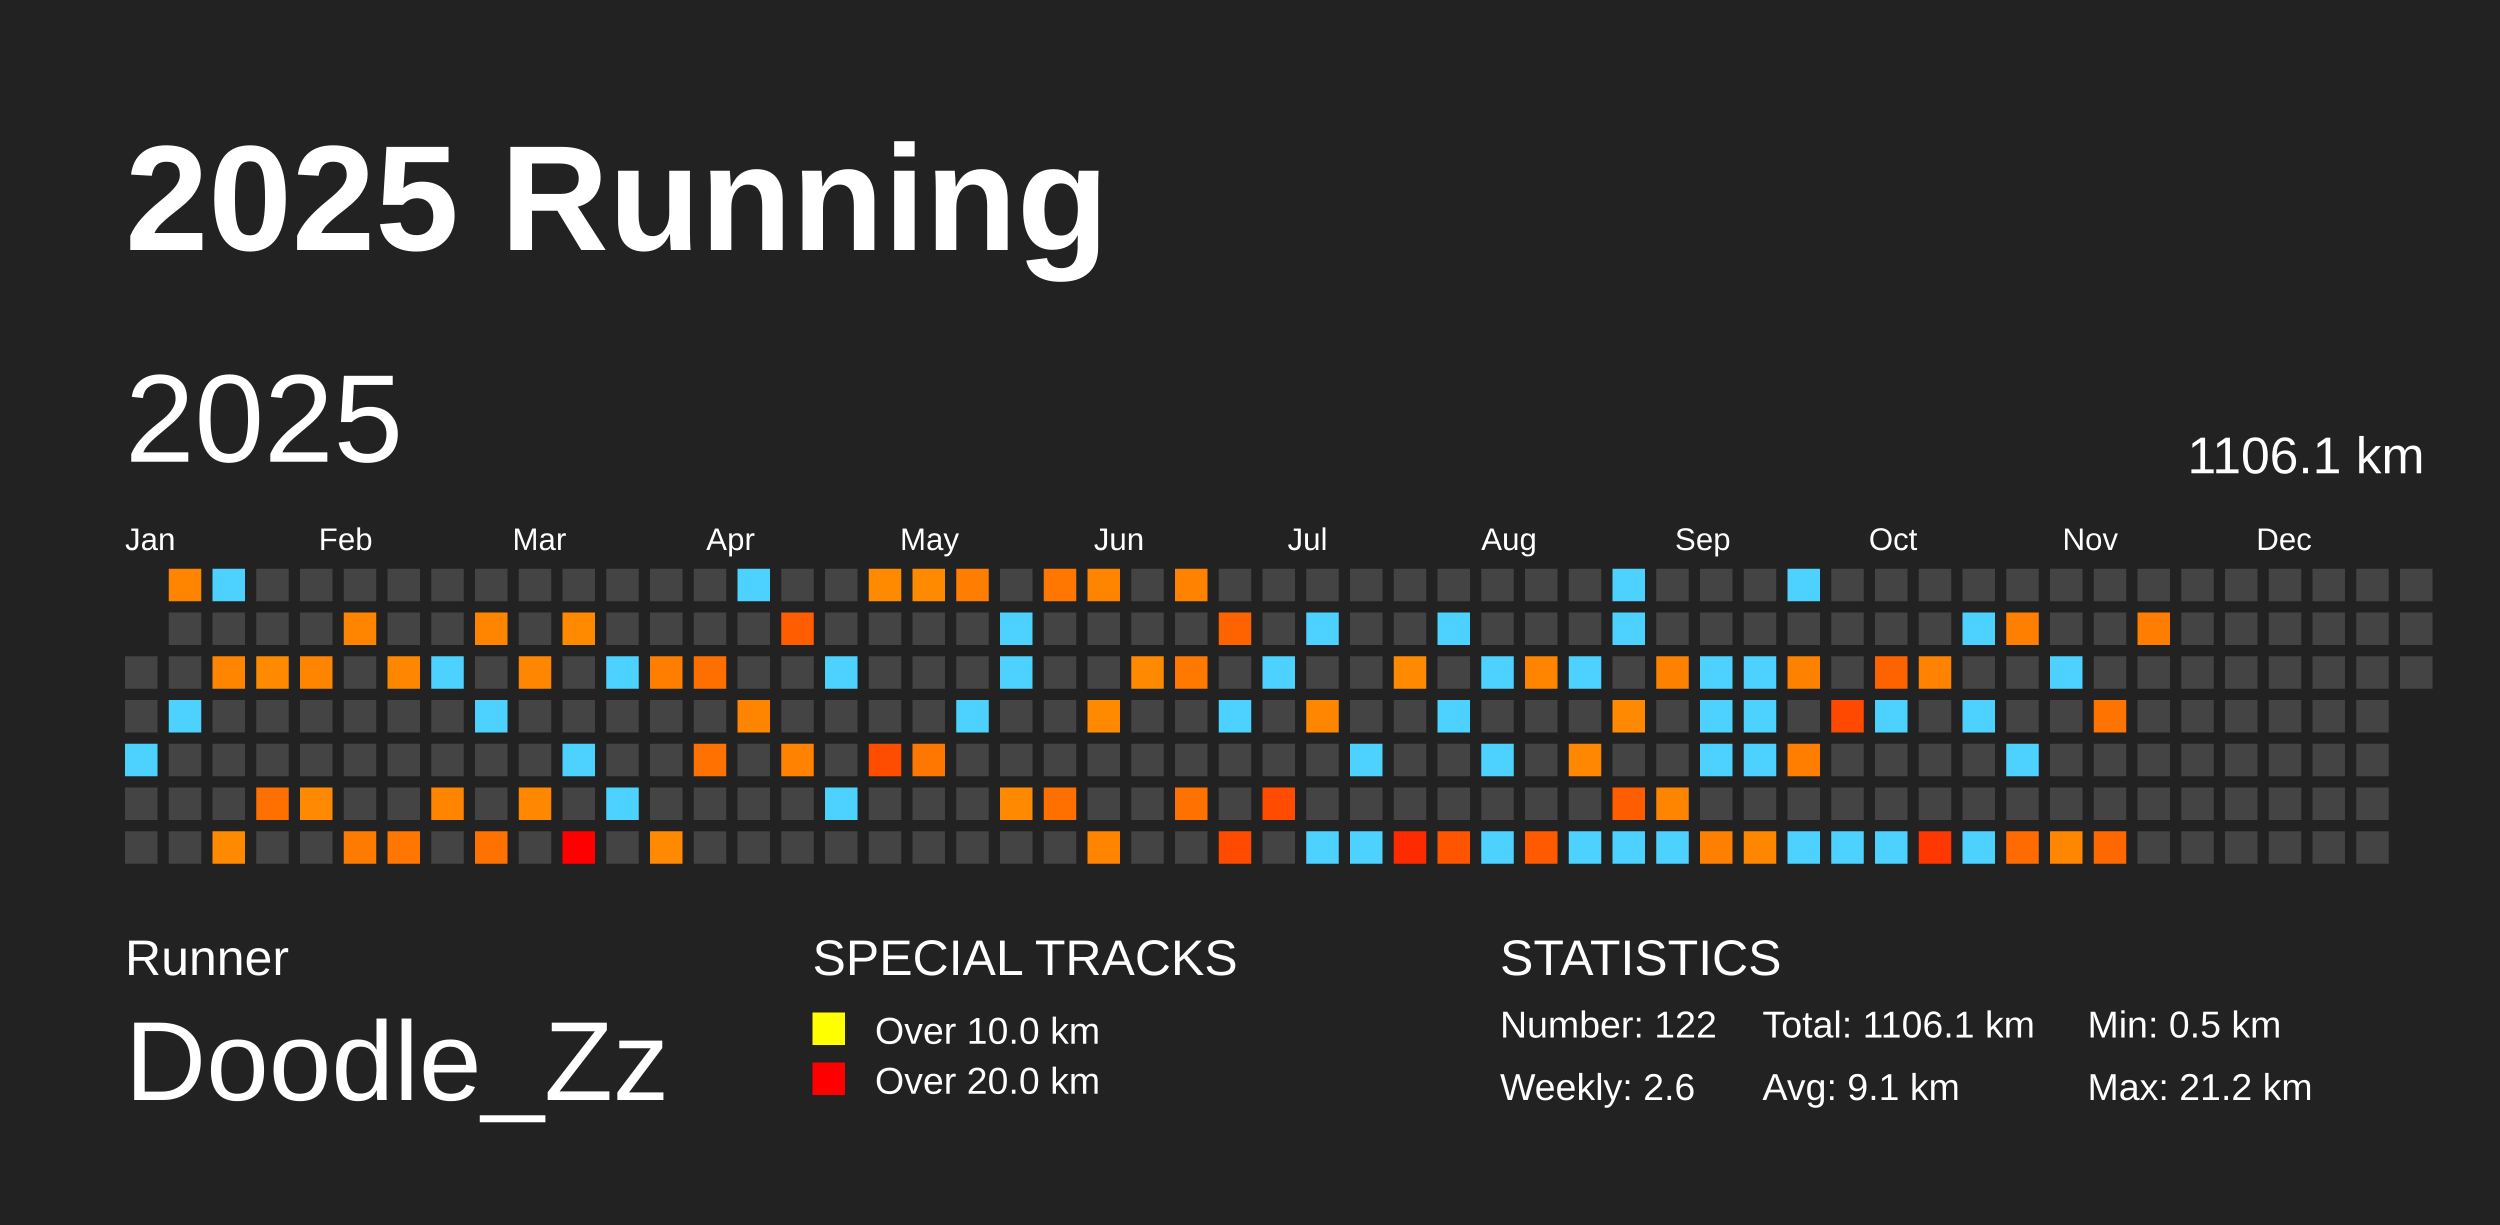
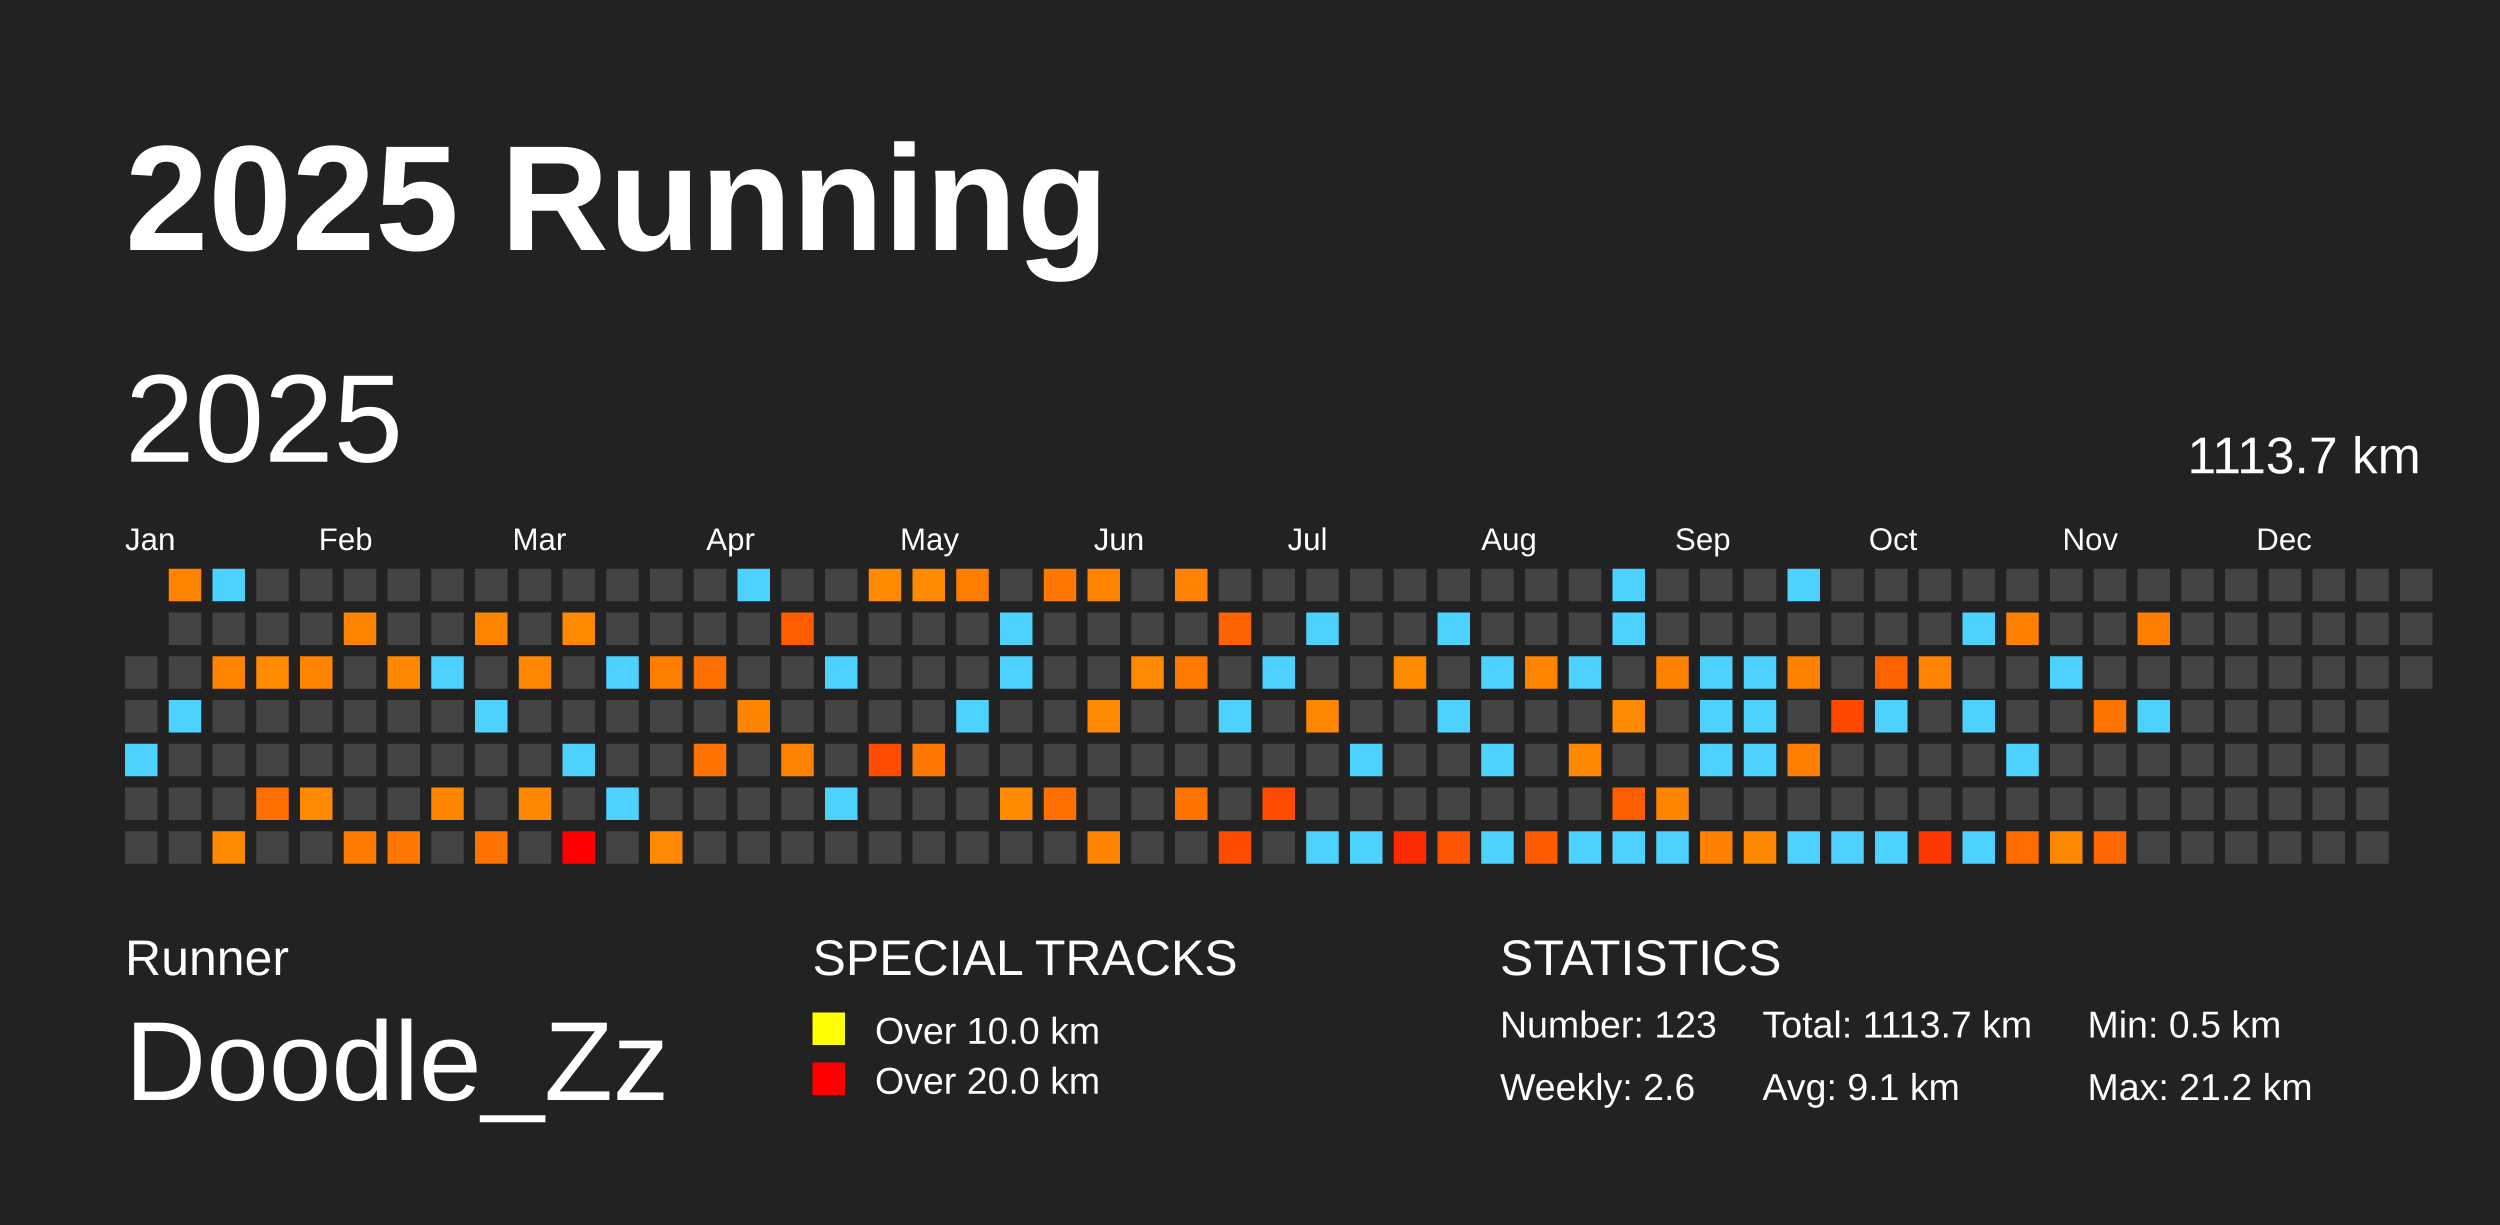
<svg xmlns="http://www.w3.org/2000/svg" baseProfile="full" height="98mm" version="1.1" viewBox="0,0,200,98" width="200mm">
  <defs />
  <rect fill="#222222" height="98" width="200" x="0" y="0" />
  <text fill="#FFFFFF" style="font-size:12px; font-family:Arial; font-weight:bold;" x="10" y="20">2025 Running</text>
  <text fill="#FFFFFF" style="font-size:4px; font-family:Arial" x="10" y="78">Runner</text>
  <text fill="#FFFFFF" style="font-size:9px; font-family:Arial" x="10" y="88">Doodle_Zz</text>
  <text fill="#FFFFFF" style="font-size:4px; font-family:Arial" x="65" y="78">SPECIAL TRACKS</text>
  <rect fill="yellow" height="2.6" width="2.6" x="65" y="81" />
  <text fill="#FFFFFF" style="font-size:3px; font-family:Arial" x="70" y="83.5">Over 10.0 km</text>
  <rect fill="red" height="2.6" width="2.6" x="65" y="85" />
  <text fill="#FFFFFF" style="font-size:3px; font-family:Arial" x="70" y="87.5">Over 20.0 km</text>
  <text fill="#FFFFFF" style="font-size:4px; font-family:Arial" x="120" y="78">STATISTICS</text>
-   <text fill="#FFFFFF" style="font-size:3px; font-family:Arial" x="120" y="83">Number: 122</text>
+   <text fill="#FFFFFF" style="font-size:3px; font-family:Arial" x="120" y="83">Number: 123</text>
  <text fill="#FFFFFF" style="font-size:3px; font-family:Arial" x="120" y="88">Weekly: 2.6</text>
-   <text fill="#FFFFFF" style="font-size:3px; font-family:Arial" x="141" y="83">Total: 1106.1 km</text>
+   <text fill="#FFFFFF" style="font-size:3px; font-family:Arial" x="141" y="83">Total: 1113.7 km</text>
  <text fill="#FFFFFF" style="font-size:3px; font-family:Arial" x="141" y="88">Avg: 9.1 km</text>
  <text fill="#FFFFFF" style="font-size:3px; font-family:Arial" x="167" y="83">Min: 0.5 km</text>
  <text fill="#FFFFFF" style="font-size:3px; font-family:Arial" x="167" y="88">Max: 21.2 km</text>
  <text dominant-baseline="hanging" fill="#FFFFFF" style="font-size:10.0px; font-family:Arial;" x="10" y="30">2025</text>
-   <text dominant-baseline="hanging" fill="#FFFFFF" style="font-size:4.125px; font-family:Arial;" x="175" y="35">1106.1 km</text>
+   <text dominant-baseline="hanging" fill="#FFFFFF" style="font-size:4.125px; font-family:Arial;" x="175" y="35">1113.7 km</text>
  <text fill="#FFFFFF" style="font-size:2.5px; font-family:Arial" x="10.0" y="44">Jan</text>
  <text fill="#FFFFFF" style="font-size:2.5px; font-family:Arial" x="25.5" y="44">Feb</text>
  <text fill="#FFFFFF" style="font-size:2.5px; font-family:Arial" x="41.0" y="44">Mar</text>
  <text fill="#FFFFFF" style="font-size:2.5px; font-family:Arial" x="56.5" y="44">Apr</text>
  <text fill="#FFFFFF" style="font-size:2.5px; font-family:Arial" x="72.0" y="44">May</text>
  <text fill="#FFFFFF" style="font-size:2.5px; font-family:Arial" x="87.5" y="44">Jun</text>
  <text fill="#FFFFFF" style="font-size:2.5px; font-family:Arial" x="103.0" y="44">Jul</text>
  <text fill="#FFFFFF" style="font-size:2.5px; font-family:Arial" x="118.5" y="44">Aug</text>
  <text fill="#FFFFFF" style="font-size:2.5px; font-family:Arial" x="134.0" y="44">Sep</text>
  <text fill="#FFFFFF" style="font-size:2.5px; font-family:Arial" x="149.5" y="44">Oct</text>
  <text fill="#FFFFFF" style="font-size:2.5px; font-family:Arial" x="165.0" y="44">Nov</text>
  <text fill="#FFFFFF" style="font-size:2.5px; font-family:Arial" x="180.5" y="44">Dec</text>
  <rect fill="#444444" height="2.6" width="2.6" x="10.0" y="52.5" />
  <rect fill="#444444" height="2.6" width="2.6" x="10.0" y="56.0" />
  <rect fill="#4dd2ff" height="2.6" width="2.6" x="10.0" y="59.5" />
  <rect fill="#444444" height="2.6" width="2.6" x="10.0" y="63.0" />
  <rect fill="#444444" height="2.6" width="2.6" x="10.0" y="66.5" />
  <rect fill="#ff8500" height="2.6" width="2.6" x="13.5" y="45.5" />
  <rect fill="#444444" height="2.6" width="2.6" x="13.5" y="49.0" />
  <rect fill="#444444" height="2.6" width="2.6" x="13.5" y="52.5" />
  <rect fill="#4dd2ff" height="2.6" width="2.6" x="13.5" y="56.0" />
  <rect fill="#444444" height="2.6" width="2.6" x="13.5" y="59.5" />
  <rect fill="#444444" height="2.6" width="2.6" x="13.5" y="63.0" />
  <rect fill="#444444" height="2.6" width="2.6" x="13.5" y="66.5" />
  <rect fill="#4dd2ff" height="2.6" width="2.6" x="17.0" y="45.5" />
  <rect fill="#444444" height="2.6" width="2.6" x="17.0" y="49.0" />
  <rect fill="#ff8400" height="2.6" width="2.6" x="17.0" y="52.5" />
  <rect fill="#444444" height="2.6" width="2.6" x="17.0" y="56.0" />
  <rect fill="#444444" height="2.6" width="2.6" x="17.0" y="59.5" />
  <rect fill="#444444" height="2.6" width="2.6" x="17.0" y="63.0" />
  <rect fill="#ff8a00" height="2.6" width="2.6" x="17.0" y="66.5" />
  <rect fill="#444444" height="2.6" width="2.6" x="20.5" y="45.5" />
  <rect fill="#444444" height="2.6" width="2.6" x="20.5" y="49.0" />
  <rect fill="#ff8a00" height="2.6" width="2.6" x="20.5" y="52.5" />
  <rect fill="#444444" height="2.6" width="2.6" x="20.5" y="56.0" />
  <rect fill="#444444" height="2.6" width="2.6" x="20.5" y="59.5" />
  <rect fill="#ff7000" height="2.6" width="2.6" x="20.5" y="63.0" />
  <rect fill="#444444" height="2.6" width="2.6" x="20.5" y="66.5" />
  <rect fill="#444444" height="2.6" width="2.6" x="24.0" y="45.5" />
  <rect fill="#444444" height="2.6" width="2.6" x="24.0" y="49.0" />
  <rect fill="#ff8400" height="2.6" width="2.6" x="24.0" y="52.5" />
  <rect fill="#444444" height="2.6" width="2.6" x="24.0" y="56.0" />
  <rect fill="#444444" height="2.6" width="2.6" x="24.0" y="59.5" />
  <rect fill="#ff8900" height="2.6" width="2.6" x="24.0" y="63.0" />
  <rect fill="#444444" height="2.6" width="2.6" x="24.0" y="66.5" />
  <rect fill="#444444" height="2.6" width="2.6" x="27.5" y="45.5" />
  <rect fill="#ff8400" height="2.6" width="2.6" x="27.5" y="49.0" />
  <rect fill="#444444" height="2.6" width="2.6" x="27.5" y="52.5" />
  <rect fill="#444444" height="2.6" width="2.6" x="27.5" y="56.0" />
  <rect fill="#444444" height="2.6" width="2.6" x="27.5" y="59.5" />
  <rect fill="#444444" height="2.6" width="2.6" x="27.5" y="63.0" />
  <rect fill="#ff7b00" height="2.6" width="2.6" x="27.5" y="66.5" />
  <rect fill="#444444" height="2.6" width="2.6" x="31.0" y="45.5" />
  <rect fill="#444444" height="2.6" width="2.6" x="31.0" y="49.0" />
  <rect fill="#ff8700" height="2.6" width="2.6" x="31.0" y="52.5" />
  <rect fill="#444444" height="2.6" width="2.6" x="31.0" y="56.0" />
  <rect fill="#444444" height="2.6" width="2.6" x="31.0" y="59.5" />
  <rect fill="#444444" height="2.6" width="2.6" x="31.0" y="63.0" />
  <rect fill="#ff7600" height="2.6" width="2.6" x="31.0" y="66.5" />
  <rect fill="#444444" height="2.6" width="2.6" x="34.5" y="45.5" />
  <rect fill="#444444" height="2.6" width="2.6" x="34.5" y="49.0" />
  <rect fill="#4dd2ff" height="2.6" width="2.6" x="34.5" y="52.5" />
  <rect fill="#444444" height="2.6" width="2.6" x="34.5" y="56.0" />
  <rect fill="#444444" height="2.6" width="2.6" x="34.5" y="59.5" />
  <rect fill="#ff8400" height="2.6" width="2.6" x="34.5" y="63.0" />
  <rect fill="#444444" height="2.6" width="2.6" x="34.5" y="66.5" />
  <rect fill="#444444" height="2.6" width="2.6" x="38.0" y="45.5" />
  <rect fill="#ff8500" height="2.6" width="2.6" x="38.0" y="49.0" />
  <rect fill="#444444" height="2.6" width="2.6" x="38.0" y="52.5" />
  <rect fill="#4dd2ff" height="2.6" width="2.6" x="38.0" y="56.0" />
  <rect fill="#444444" height="2.6" width="2.6" x="38.0" y="59.5" />
  <rect fill="#444444" height="2.6" width="2.6" x="38.0" y="63.0" />
  <rect fill="#ff7200" height="2.6" width="2.6" x="38.0" y="66.5" />
  <rect fill="#444444" height="2.6" width="2.6" x="41.5" y="45.5" />
  <rect fill="#444444" height="2.6" width="2.6" x="41.5" y="49.0" />
  <rect fill="#ff8600" height="2.6" width="2.6" x="41.5" y="52.5" />
  <rect fill="#444444" height="2.6" width="2.6" x="41.5" y="56.0" />
  <rect fill="#444444" height="2.6" width="2.6" x="41.5" y="59.5" />
  <rect fill="#ff8800" height="2.6" width="2.6" x="41.5" y="63.0" />
  <rect fill="#444444" height="2.6" width="2.6" x="41.5" y="66.5" />
  <rect fill="#444444" height="2.6" width="2.6" x="45.0" y="45.5" />
  <rect fill="#ff8a00" height="2.6" width="2.6" x="45.0" y="49.0" />
  <rect fill="#444444" height="2.6" width="2.6" x="45.0" y="52.5" />
  <rect fill="#444444" height="2.6" width="2.6" x="45.0" y="56.0" />
  <rect fill="#4dd2ff" height="2.6" width="2.6" x="45.0" y="59.5" />
  <rect fill="#444444" height="2.6" width="2.6" x="45.0" y="63.0" />
  <rect fill="red" height="2.6" width="2.6" x="45.0" y="66.5" />
  <rect fill="#444444" height="2.6" width="2.6" x="48.5" y="45.5" />
  <rect fill="#444444" height="2.6" width="2.6" x="48.5" y="49.0" />
  <rect fill="#4dd2ff" height="2.6" width="2.6" x="48.5" y="52.5" />
  <rect fill="#444444" height="2.6" width="2.6" x="48.5" y="56.0" />
  <rect fill="#444444" height="2.6" width="2.6" x="48.5" y="59.5" />
  <rect fill="#4dd2ff" height="2.6" width="2.6" x="48.5" y="63.0" />
  <rect fill="#444444" height="2.6" width="2.6" x="48.5" y="66.5" />
  <rect fill="#444444" height="2.6" width="2.6" x="52.0" y="45.5" />
  <rect fill="#444444" height="2.6" width="2.6" x="52.0" y="49.0" />
  <rect fill="#ff7e00" height="2.6" width="2.6" x="52.0" y="52.5" />
  <rect fill="#444444" height="2.6" width="2.6" x="52.0" y="56.0" />
  <rect fill="#444444" height="2.6" width="2.6" x="52.0" y="59.5" />
  <rect fill="#444444" height="2.6" width="2.6" x="52.0" y="63.0" />
  <rect fill="#ff8900" height="2.6" width="2.6" x="52.0" y="66.5" />
  <rect fill="#444444" height="2.6" width="2.6" x="55.5" y="45.5" />
  <rect fill="#444444" height="2.6" width="2.6" x="55.5" y="49.0" />
  <rect fill="#ff6f00" height="2.6" width="2.6" x="55.5" y="52.5" />
  <rect fill="#444444" height="2.6" width="2.6" x="55.5" y="56.0" />
  <rect fill="#ff7100" height="2.6" width="2.6" x="55.5" y="59.5" />
  <rect fill="#444444" height="2.6" width="2.6" x="55.5" y="63.0" />
  <rect fill="#444444" height="2.6" width="2.6" x="55.5" y="66.5" />
  <rect fill="#4dd2ff" height="2.6" width="2.6" x="59.0" y="45.5" />
  <rect fill="#444444" height="2.6" width="2.6" x="59.0" y="49.0" />
  <rect fill="#444444" height="2.6" width="2.6" x="59.0" y="52.5" />
  <rect fill="#ff8400" height="2.6" width="2.6" x="59.0" y="56.0" />
  <rect fill="#444444" height="2.6" width="2.6" x="59.0" y="59.5" />
  <rect fill="#444444" height="2.6" width="2.6" x="59.0" y="63.0" />
  <rect fill="#444444" height="2.6" width="2.6" x="59.0" y="66.5" />
  <rect fill="#444444" height="2.6" width="2.6" x="62.5" y="45.5" />
  <rect fill="#ff5d00" height="2.6" width="2.6" x="62.5" y="49.0" />
  <rect fill="#444444" height="2.6" width="2.6" x="62.5" y="52.5" />
  <rect fill="#444444" height="2.6" width="2.6" x="62.5" y="56.0" />
  <rect fill="#ff8200" height="2.6" width="2.6" x="62.5" y="59.5" />
  <rect fill="#444444" height="2.6" width="2.6" x="62.5" y="63.0" />
  <rect fill="#444444" height="2.6" width="2.6" x="62.5" y="66.5" />
  <rect fill="#444444" height="2.6" width="2.6" x="66.0" y="45.5" />
  <rect fill="#444444" height="2.6" width="2.6" x="66.0" y="49.0" />
  <rect fill="#4dd2ff" height="2.6" width="2.6" x="66.0" y="52.5" />
  <rect fill="#444444" height="2.6" width="2.6" x="66.0" y="56.0" />
  <rect fill="#444444" height="2.6" width="2.6" x="66.0" y="59.5" />
  <rect fill="#4dd2ff" height="2.6" width="2.6" x="66.0" y="63.0" />
  <rect fill="#444444" height="2.6" width="2.6" x="66.0" y="66.5" />
  <rect fill="#ff8a00" height="2.6" width="2.6" x="69.5" y="45.5" />
  <rect fill="#444444" height="2.6" width="2.6" x="69.5" y="49.0" />
  <rect fill="#444444" height="2.6" width="2.6" x="69.5" y="52.5" />
  <rect fill="#444444" height="2.6" width="2.6" x="69.5" y="56.0" />
  <rect fill="#ff4d00" height="2.6" width="2.6" x="69.5" y="59.5" />
  <rect fill="#444444" height="2.6" width="2.6" x="69.5" y="63.0" />
  <rect fill="#444444" height="2.6" width="2.6" x="69.5" y="66.5" />
  <rect fill="#ff8a00" height="2.6" width="2.6" x="73.0" y="45.5" />
  <rect fill="#444444" height="2.6" width="2.6" x="73.0" y="49.0" />
  <rect fill="#444444" height="2.6" width="2.6" x="73.0" y="52.5" />
  <rect fill="#444444" height="2.6" width="2.6" x="73.0" y="56.0" />
  <rect fill="#ff7600" height="2.6" width="2.6" x="73.0" y="59.5" />
  <rect fill="#444444" height="2.6" width="2.6" x="73.0" y="63.0" />
  <rect fill="#444444" height="2.6" width="2.6" x="73.0" y="66.5" />
  <rect fill="#ff7d00" height="2.6" width="2.6" x="76.5" y="45.5" />
  <rect fill="#444444" height="2.6" width="2.6" x="76.5" y="49.0" />
  <rect fill="#444444" height="2.6" width="2.6" x="76.5" y="52.5" />
  <rect fill="#4dd2ff" height="2.6" width="2.6" x="76.5" y="56.0" />
  <rect fill="#444444" height="2.6" width="2.6" x="76.5" y="59.5" />
  <rect fill="#444444" height="2.6" width="2.6" x="76.5" y="63.0" />
  <rect fill="#444444" height="2.6" width="2.6" x="76.5" y="66.5" />
  <rect fill="#444444" height="2.6" width="2.6" x="80.0" y="45.5" />
  <rect fill="#4dd2ff" height="2.6" width="2.6" x="80.0" y="49.0" />
  <rect fill="#4dd2ff" height="2.6" width="2.6" x="80.0" y="52.5" />
  <rect fill="#444444" height="2.6" width="2.6" x="80.0" y="56.0" />
  <rect fill="#444444" height="2.6" width="2.6" x="80.0" y="59.5" />
  <rect fill="#ff8a00" height="2.6" width="2.6" x="80.0" y="63.0" />
  <rect fill="#444444" height="2.6" width="2.6" x="80.0" y="66.5" />
  <rect fill="#ff7700" height="2.6" width="2.6" x="83.5" y="45.5" />
  <rect fill="#444444" height="2.6" width="2.6" x="83.5" y="49.0" />
  <rect fill="#444444" height="2.6" width="2.6" x="83.5" y="52.5" />
  <rect fill="#444444" height="2.6" width="2.6" x="83.5" y="56.0" />
  <rect fill="#444444" height="2.6" width="2.6" x="83.5" y="59.5" />
  <rect fill="#ff7000" height="2.6" width="2.6" x="83.5" y="63.0" />
  <rect fill="#444444" height="2.6" width="2.6" x="83.5" y="66.5" />
  <rect fill="#ff8400" height="2.6" width="2.6" x="87.0" y="45.5" />
  <rect fill="#444444" height="2.6" width="2.6" x="87.0" y="49.0" />
  <rect fill="#444444" height="2.6" width="2.6" x="87.0" y="52.5" />
  <rect fill="#ff8a00" height="2.6" width="2.6" x="87.0" y="56.0" />
  <rect fill="#444444" height="2.6" width="2.6" x="87.0" y="59.5" />
  <rect fill="#444444" height="2.6" width="2.6" x="87.0" y="63.0" />
  <rect fill="#ff8400" height="2.6" width="2.6" x="87.0" y="66.5" />
  <rect fill="#444444" height="2.6" width="2.6" x="90.5" y="45.5" />
  <rect fill="#444444" height="2.6" width="2.6" x="90.5" y="49.0" />
  <rect fill="#ff8900" height="2.6" width="2.6" x="90.5" y="52.5" />
  <rect fill="#444444" height="2.6" width="2.6" x="90.5" y="56.0" />
  <rect fill="#444444" height="2.6" width="2.6" x="90.5" y="59.5" />
  <rect fill="#444444" height="2.6" width="2.6" x="90.5" y="63.0" />
  <rect fill="#444444" height="2.6" width="2.6" x="90.5" y="66.5" />
  <rect fill="#ff8200" height="2.6" width="2.6" x="94.0" y="45.5" />
  <rect fill="#444444" height="2.6" width="2.6" x="94.0" y="49.0" />
  <rect fill="#ff7800" height="2.6" width="2.6" x="94.0" y="52.5" />
  <rect fill="#444444" height="2.6" width="2.6" x="94.0" y="56.0" />
  <rect fill="#444444" height="2.6" width="2.6" x="94.0" y="59.5" />
  <rect fill="#ff7200" height="2.6" width="2.6" x="94.0" y="63.0" />
  <rect fill="#444444" height="2.6" width="2.6" x="94.0" y="66.5" />
  <rect fill="#444444" height="2.6" width="2.6" x="97.5" y="45.5" />
  <rect fill="#ff6300" height="2.6" width="2.6" x="97.5" y="49.0" />
  <rect fill="#444444" height="2.6" width="2.6" x="97.5" y="52.5" />
  <rect fill="#4dd2ff" height="2.6" width="2.6" x="97.5" y="56.0" />
  <rect fill="#444444" height="2.6" width="2.6" x="97.5" y="59.5" />
  <rect fill="#444444" height="2.6" width="2.6" x="97.5" y="63.0" />
  <rect fill="#ff4b00" height="2.6" width="2.6" x="97.5" y="66.5" />
  <rect fill="#444444" height="2.6" width="2.6" x="101.0" y="45.5" />
  <rect fill="#444444" height="2.6" width="2.6" x="101.0" y="49.0" />
  <rect fill="#4dd2ff" height="2.6" width="2.6" x="101.0" y="52.5" />
  <rect fill="#444444" height="2.6" width="2.6" x="101.0" y="56.0" />
  <rect fill="#444444" height="2.6" width="2.6" x="101.0" y="59.5" />
  <rect fill="#ff4c00" height="2.6" width="2.6" x="101.0" y="63.0" />
  <rect fill="#444444" height="2.6" width="2.6" x="101.0" y="66.5" />
  <rect fill="#444444" height="2.6" width="2.6" x="104.5" y="45.5" />
  <rect fill="#4dd2ff" height="2.6" width="2.6" x="104.5" y="49.0" />
  <rect fill="#444444" height="2.6" width="2.6" x="104.5" y="52.5" />
  <rect fill="#ff8600" height="2.6" width="2.6" x="104.5" y="56.0" />
  <rect fill="#444444" height="2.6" width="2.6" x="104.5" y="59.5" />
  <rect fill="#444444" height="2.6" width="2.6" x="104.5" y="63.0" />
  <rect fill="#4dd2ff" height="2.6" width="2.6" x="104.5" y="66.5" />
  <rect fill="#444444" height="2.6" width="2.6" x="108.0" y="45.5" />
  <rect fill="#444444" height="2.6" width="2.6" x="108.0" y="49.0" />
  <rect fill="#444444" height="2.6" width="2.6" x="108.0" y="52.5" />
  <rect fill="#444444" height="2.6" width="2.6" x="108.0" y="56.0" />
  <rect fill="#4dd2ff" height="2.6" width="2.6" x="108.0" y="59.5" />
  <rect fill="#444444" height="2.6" width="2.6" x="108.0" y="63.0" />
  <rect fill="#4dd2ff" height="2.6" width="2.6" x="108.0" y="66.5" />
  <rect fill="#444444" height="2.6" width="2.6" x="111.5" y="45.5" />
  <rect fill="#444444" height="2.6" width="2.6" x="111.5" y="49.0" />
  <rect fill="#ff8a00" height="2.6" width="2.6" x="111.5" y="52.5" />
  <rect fill="#444444" height="2.6" width="2.6" x="111.5" y="56.0" />
  <rect fill="#444444" height="2.6" width="2.6" x="111.5" y="59.5" />
  <rect fill="#444444" height="2.6" width="2.6" x="111.5" y="63.0" />
  <rect fill="#ff2b00" height="2.6" width="2.6" x="111.5" y="66.5" />
  <rect fill="#444444" height="2.6" width="2.6" x="115.0" y="45.5" />
  <rect fill="#4dd2ff" height="2.6" width="2.6" x="115.0" y="49.0" />
  <rect fill="#444444" height="2.6" width="2.6" x="115.0" y="52.5" />
  <rect fill="#4dd2ff" height="2.6" width="2.6" x="115.0" y="56.0" />
  <rect fill="#444444" height="2.6" width="2.6" x="115.0" y="59.5" />
  <rect fill="#444444" height="2.6" width="2.6" x="115.0" y="63.0" />
  <rect fill="#ff5500" height="2.6" width="2.6" x="115.0" y="66.5" />
  <rect fill="#444444" height="2.6" width="2.6" x="118.5" y="45.5" />
  <rect fill="#444444" height="2.6" width="2.6" x="118.5" y="49.0" />
  <rect fill="#4dd2ff" height="2.6" width="2.6" x="118.5" y="52.5" />
  <rect fill="#444444" height="2.6" width="2.6" x="118.5" y="56.0" />
  <rect fill="#4dd2ff" height="2.6" width="2.6" x="118.5" y="59.5" />
  <rect fill="#444444" height="2.6" width="2.6" x="118.5" y="63.0" />
  <rect fill="#4dd2ff" height="2.6" width="2.6" x="118.5" y="66.5" />
  <rect fill="#444444" height="2.6" width="2.6" x="122.0" y="45.5" />
  <rect fill="#444444" height="2.6" width="2.6" x="122.0" y="49.0" />
  <rect fill="#ff8500" height="2.6" width="2.6" x="122.0" y="52.5" />
  <rect fill="#444444" height="2.6" width="2.6" x="122.0" y="56.0" />
  <rect fill="#444444" height="2.6" width="2.6" x="122.0" y="59.5" />
  <rect fill="#444444" height="2.6" width="2.6" x="122.0" y="63.0" />
  <rect fill="#ff5a00" height="2.6" width="2.6" x="122.0" y="66.5" />
  <rect fill="#444444" height="2.6" width="2.6" x="125.5" y="45.5" />
  <rect fill="#444444" height="2.6" width="2.6" x="125.5" y="49.0" />
  <rect fill="#4dd2ff" height="2.6" width="2.6" x="125.5" y="52.5" />
  <rect fill="#444444" height="2.6" width="2.6" x="125.5" y="56.0" />
  <rect fill="#ff8800" height="2.6" width="2.6" x="125.5" y="59.5" />
  <rect fill="#444444" height="2.6" width="2.6" x="125.5" y="63.0" />
  <rect fill="#4dd2ff" height="2.6" width="2.6" x="125.5" y="66.5" />
  <rect fill="#4dd2ff" height="2.6" width="2.6" x="129.0" y="45.5" />
  <rect fill="#4dd2ff" height="2.6" width="2.6" x="129.0" y="49.0" />
  <rect fill="#444444" height="2.6" width="2.6" x="129.0" y="52.5" />
  <rect fill="#ff8900" height="2.6" width="2.6" x="129.0" y="56.0" />
  <rect fill="#444444" height="2.6" width="2.6" x="129.0" y="59.5" />
  <rect fill="#ff5e00" height="2.6" width="2.6" x="129.0" y="63.0" />
  <rect fill="#4dd2ff" height="2.6" width="2.6" x="129.0" y="66.5" />
  <rect fill="#444444" height="2.6" width="2.6" x="132.5" y="45.5" />
  <rect fill="#444444" height="2.6" width="2.6" x="132.5" y="49.0" />
  <rect fill="#ff8100" height="2.6" width="2.6" x="132.5" y="52.5" />
  <rect fill="#444444" height="2.6" width="2.6" x="132.5" y="56.0" />
  <rect fill="#444444" height="2.6" width="2.6" x="132.5" y="59.5" />
  <rect fill="#ff8500" height="2.6" width="2.6" x="132.5" y="63.0" />
  <rect fill="#4dd2ff" height="2.6" width="2.6" x="132.5" y="66.5" />
  <rect fill="#444444" height="2.6" width="2.6" x="136.0" y="45.5" />
  <rect fill="#444444" height="2.6" width="2.6" x="136.0" y="49.0" />
  <rect fill="#4dd2ff" height="2.6" width="2.6" x="136.0" y="52.5" />
  <rect fill="#4dd2ff" height="2.6" width="2.6" x="136.0" y="56.0" />
  <rect fill="#4dd2ff" height="2.6" width="2.6" x="136.0" y="59.5" />
  <rect fill="#444444" height="2.6" width="2.6" x="136.0" y="63.0" />
  <rect fill="#ff8000" height="2.6" width="2.6" x="136.0" y="66.5" />
  <rect fill="#444444" height="2.6" width="2.6" x="139.5" y="45.5" />
  <rect fill="#444444" height="2.6" width="2.6" x="139.5" y="49.0" />
  <rect fill="#4dd2ff" height="2.6" width="2.6" x="139.5" y="52.5" />
  <rect fill="#4dd2ff" height="2.6" width="2.6" x="139.5" y="56.0" />
  <rect fill="#4dd2ff" height="2.6" width="2.6" x="139.5" y="59.5" />
  <rect fill="#444444" height="2.6" width="2.6" x="139.5" y="63.0" />
  <rect fill="#ff8700" height="2.6" width="2.6" x="139.5" y="66.5" />
  <rect fill="#4dd2ff" height="2.6" width="2.6" x="143.0" y="45.5" />
  <rect fill="#444444" height="2.6" width="2.6" x="143.0" y="49.0" />
  <rect fill="#ff8100" height="2.6" width="2.6" x="143.0" y="52.5" />
  <rect fill="#444444" height="2.6" width="2.6" x="143.0" y="56.0" />
  <rect fill="#ff7e00" height="2.6" width="2.6" x="143.0" y="59.5" />
  <rect fill="#444444" height="2.6" width="2.6" x="143.0" y="63.0" />
  <rect fill="#4dd2ff" height="2.6" width="2.6" x="143.0" y="66.5" />
  <rect fill="#444444" height="2.6" width="2.6" x="146.5" y="45.5" />
  <rect fill="#444444" height="2.6" width="2.6" x="146.5" y="49.0" />
  <rect fill="#444444" height="2.6" width="2.6" x="146.5" y="52.5" />
  <rect fill="#ff4900" height="2.6" width="2.6" x="146.5" y="56.0" />
  <rect fill="#444444" height="2.6" width="2.6" x="146.5" y="59.5" />
  <rect fill="#444444" height="2.6" width="2.6" x="146.5" y="63.0" />
  <rect fill="#4dd2ff" height="2.6" width="2.6" x="146.5" y="66.5" />
  <rect fill="#444444" height="2.6" width="2.6" x="150.0" y="45.5" />
  <rect fill="#444444" height="2.6" width="2.6" x="150.0" y="49.0" />
  <rect fill="#ff6300" height="2.6" width="2.6" x="150.0" y="52.5" />
  <rect fill="#4dd2ff" height="2.6" width="2.6" x="150.0" y="56.0" />
  <rect fill="#444444" height="2.6" width="2.6" x="150.0" y="59.5" />
  <rect fill="#444444" height="2.6" width="2.6" x="150.0" y="63.0" />
  <rect fill="#4dd2ff" height="2.6" width="2.6" x="150.0" y="66.5" />
  <rect fill="#444444" height="2.6" width="2.6" x="153.5" y="45.5" />
  <rect fill="#444444" height="2.6" width="2.6" x="153.5" y="49.0" />
  <rect fill="#ff8200" height="2.6" width="2.6" x="153.5" y="52.5" />
  <rect fill="#444444" height="2.6" width="2.6" x="153.5" y="56.0" />
  <rect fill="#444444" height="2.6" width="2.6" x="153.5" y="59.5" />
  <rect fill="#444444" height="2.6" width="2.6" x="153.5" y="63.0" />
  <rect fill="#ff3700" height="2.6" width="2.6" x="153.5" y="66.5" />
  <rect fill="#444444" height="2.6" width="2.6" x="157.0" y="45.5" />
  <rect fill="#4dd2ff" height="2.6" width="2.6" x="157.0" y="49.0" />
  <rect fill="#444444" height="2.6" width="2.6" x="157.0" y="52.5" />
  <rect fill="#4dd2ff" height="2.6" width="2.6" x="157.0" y="56.0" />
  <rect fill="#444444" height="2.6" width="2.6" x="157.0" y="59.5" />
  <rect fill="#444444" height="2.6" width="2.6" x="157.0" y="63.0" />
  <rect fill="#4dd2ff" height="2.6" width="2.6" x="157.0" y="66.5" />
  <rect fill="#444444" height="2.6" width="2.6" x="160.5" y="45.5" />
  <rect fill="#ff8000" height="2.6" width="2.6" x="160.5" y="49.0" />
  <rect fill="#444444" height="2.6" width="2.6" x="160.5" y="52.5" />
  <rect fill="#444444" height="2.6" width="2.6" x="160.5" y="56.0" />
  <rect fill="#4dd2ff" height="2.6" width="2.6" x="160.5" y="59.5" />
  <rect fill="#444444" height="2.6" width="2.6" x="160.5" y="63.0" />
  <rect fill="#ff6b00" height="2.6" width="2.6" x="160.5" y="66.5" />
  <rect fill="#444444" height="2.6" width="2.6" x="164.0" y="45.5" />
  <rect fill="#444444" height="2.6" width="2.6" x="164.0" y="49.0" />
  <rect fill="#4dd2ff" height="2.6" width="2.6" x="164.0" y="52.5" />
  <rect fill="#444444" height="2.6" width="2.6" x="164.0" y="56.0" />
  <rect fill="#444444" height="2.6" width="2.6" x="164.0" y="59.5" />
  <rect fill="#444444" height="2.6" width="2.6" x="164.0" y="63.0" />
  <rect fill="#ff8600" height="2.6" width="2.6" x="164.0" y="66.5" />
  <rect fill="#444444" height="2.6" width="2.6" x="167.5" y="45.5" />
  <rect fill="#444444" height="2.6" width="2.6" x="167.5" y="49.0" />
  <rect fill="#444444" height="2.6" width="2.6" x="167.5" y="52.5" />
  <rect fill="#ff7400" height="2.6" width="2.6" x="167.5" y="56.0" />
  <rect fill="#444444" height="2.6" width="2.6" x="167.5" y="59.5" />
  <rect fill="#444444" height="2.6" width="2.6" x="167.5" y="63.0" />
  <rect fill="#ff6800" height="2.6" width="2.6" x="167.5" y="66.5" />
  <rect fill="#444444" height="2.6" width="2.6" x="171.0" y="45.5" />
  <rect fill="#ff7d00" height="2.6" width="2.6" x="171.0" y="49.0" />
  <rect fill="#444444" height="2.6" width="2.6" x="171.0" y="52.5" />
-   <rect fill="#444444" height="2.6" width="2.6" x="171.0" y="56.0" />
+   <rect fill="#4dd2ff" height="2.6" width="2.6" x="171.0" y="56.0" />
  <rect fill="#444444" height="2.6" width="2.6" x="171.0" y="59.5" />
  <rect fill="#444444" height="2.6" width="2.6" x="171.0" y="63.0" />
  <rect fill="#444444" height="2.6" width="2.6" x="171.0" y="66.5" />
  <rect fill="#444444" height="2.6" width="2.6" x="174.5" y="45.5" />
  <rect fill="#444444" height="2.6" width="2.6" x="174.5" y="49.0" />
  <rect fill="#444444" height="2.6" width="2.6" x="174.5" y="52.5" />
  <rect fill="#444444" height="2.6" width="2.6" x="174.5" y="56.0" />
  <rect fill="#444444" height="2.6" width="2.6" x="174.5" y="59.5" />
  <rect fill="#444444" height="2.6" width="2.6" x="174.5" y="63.0" />
  <rect fill="#444444" height="2.6" width="2.6" x="174.5" y="66.5" />
  <rect fill="#444444" height="2.6" width="2.6" x="178.0" y="45.5" />
  <rect fill="#444444" height="2.6" width="2.6" x="178.0" y="49.0" />
  <rect fill="#444444" height="2.6" width="2.6" x="178.0" y="52.5" />
  <rect fill="#444444" height="2.6" width="2.6" x="178.0" y="56.0" />
  <rect fill="#444444" height="2.6" width="2.6" x="178.0" y="59.5" />
  <rect fill="#444444" height="2.6" width="2.6" x="178.0" y="63.0" />
  <rect fill="#444444" height="2.6" width="2.6" x="178.0" y="66.5" />
  <rect fill="#444444" height="2.6" width="2.6" x="181.5" y="45.5" />
  <rect fill="#444444" height="2.6" width="2.6" x="181.5" y="49.0" />
  <rect fill="#444444" height="2.6" width="2.6" x="181.5" y="52.5" />
  <rect fill="#444444" height="2.6" width="2.6" x="181.5" y="56.0" />
  <rect fill="#444444" height="2.6" width="2.6" x="181.5" y="59.5" />
  <rect fill="#444444" height="2.6" width="2.6" x="181.5" y="63.0" />
  <rect fill="#444444" height="2.6" width="2.6" x="181.5" y="66.5" />
  <rect fill="#444444" height="2.6" width="2.6" x="185.0" y="45.5" />
  <rect fill="#444444" height="2.6" width="2.6" x="185.0" y="49.0" />
  <rect fill="#444444" height="2.6" width="2.6" x="185.0" y="52.5" />
  <rect fill="#444444" height="2.6" width="2.6" x="185.0" y="56.0" />
  <rect fill="#444444" height="2.6" width="2.6" x="185.0" y="59.5" />
  <rect fill="#444444" height="2.6" width="2.6" x="185.0" y="63.0" />
  <rect fill="#444444" height="2.6" width="2.6" x="185.0" y="66.5" />
  <rect fill="#444444" height="2.6" width="2.6" x="188.5" y="45.5" />
  <rect fill="#444444" height="2.6" width="2.6" x="188.5" y="49.0" />
  <rect fill="#444444" height="2.6" width="2.6" x="188.5" y="52.5" />
  <rect fill="#444444" height="2.6" width="2.6" x="188.5" y="56.0" />
  <rect fill="#444444" height="2.6" width="2.6" x="188.5" y="59.5" />
  <rect fill="#444444" height="2.6" width="2.6" x="188.5" y="63.0" />
  <rect fill="#444444" height="2.6" width="2.6" x="188.5" y="66.5" />
  <rect fill="#444444" height="2.6" width="2.6" x="192.0" y="45.5" />
  <rect fill="#444444" height="2.6" width="2.6" x="192.0" y="49.0" />
  <rect fill="#444444" height="2.6" width="2.6" x="192.0" y="52.5" />
</svg>
